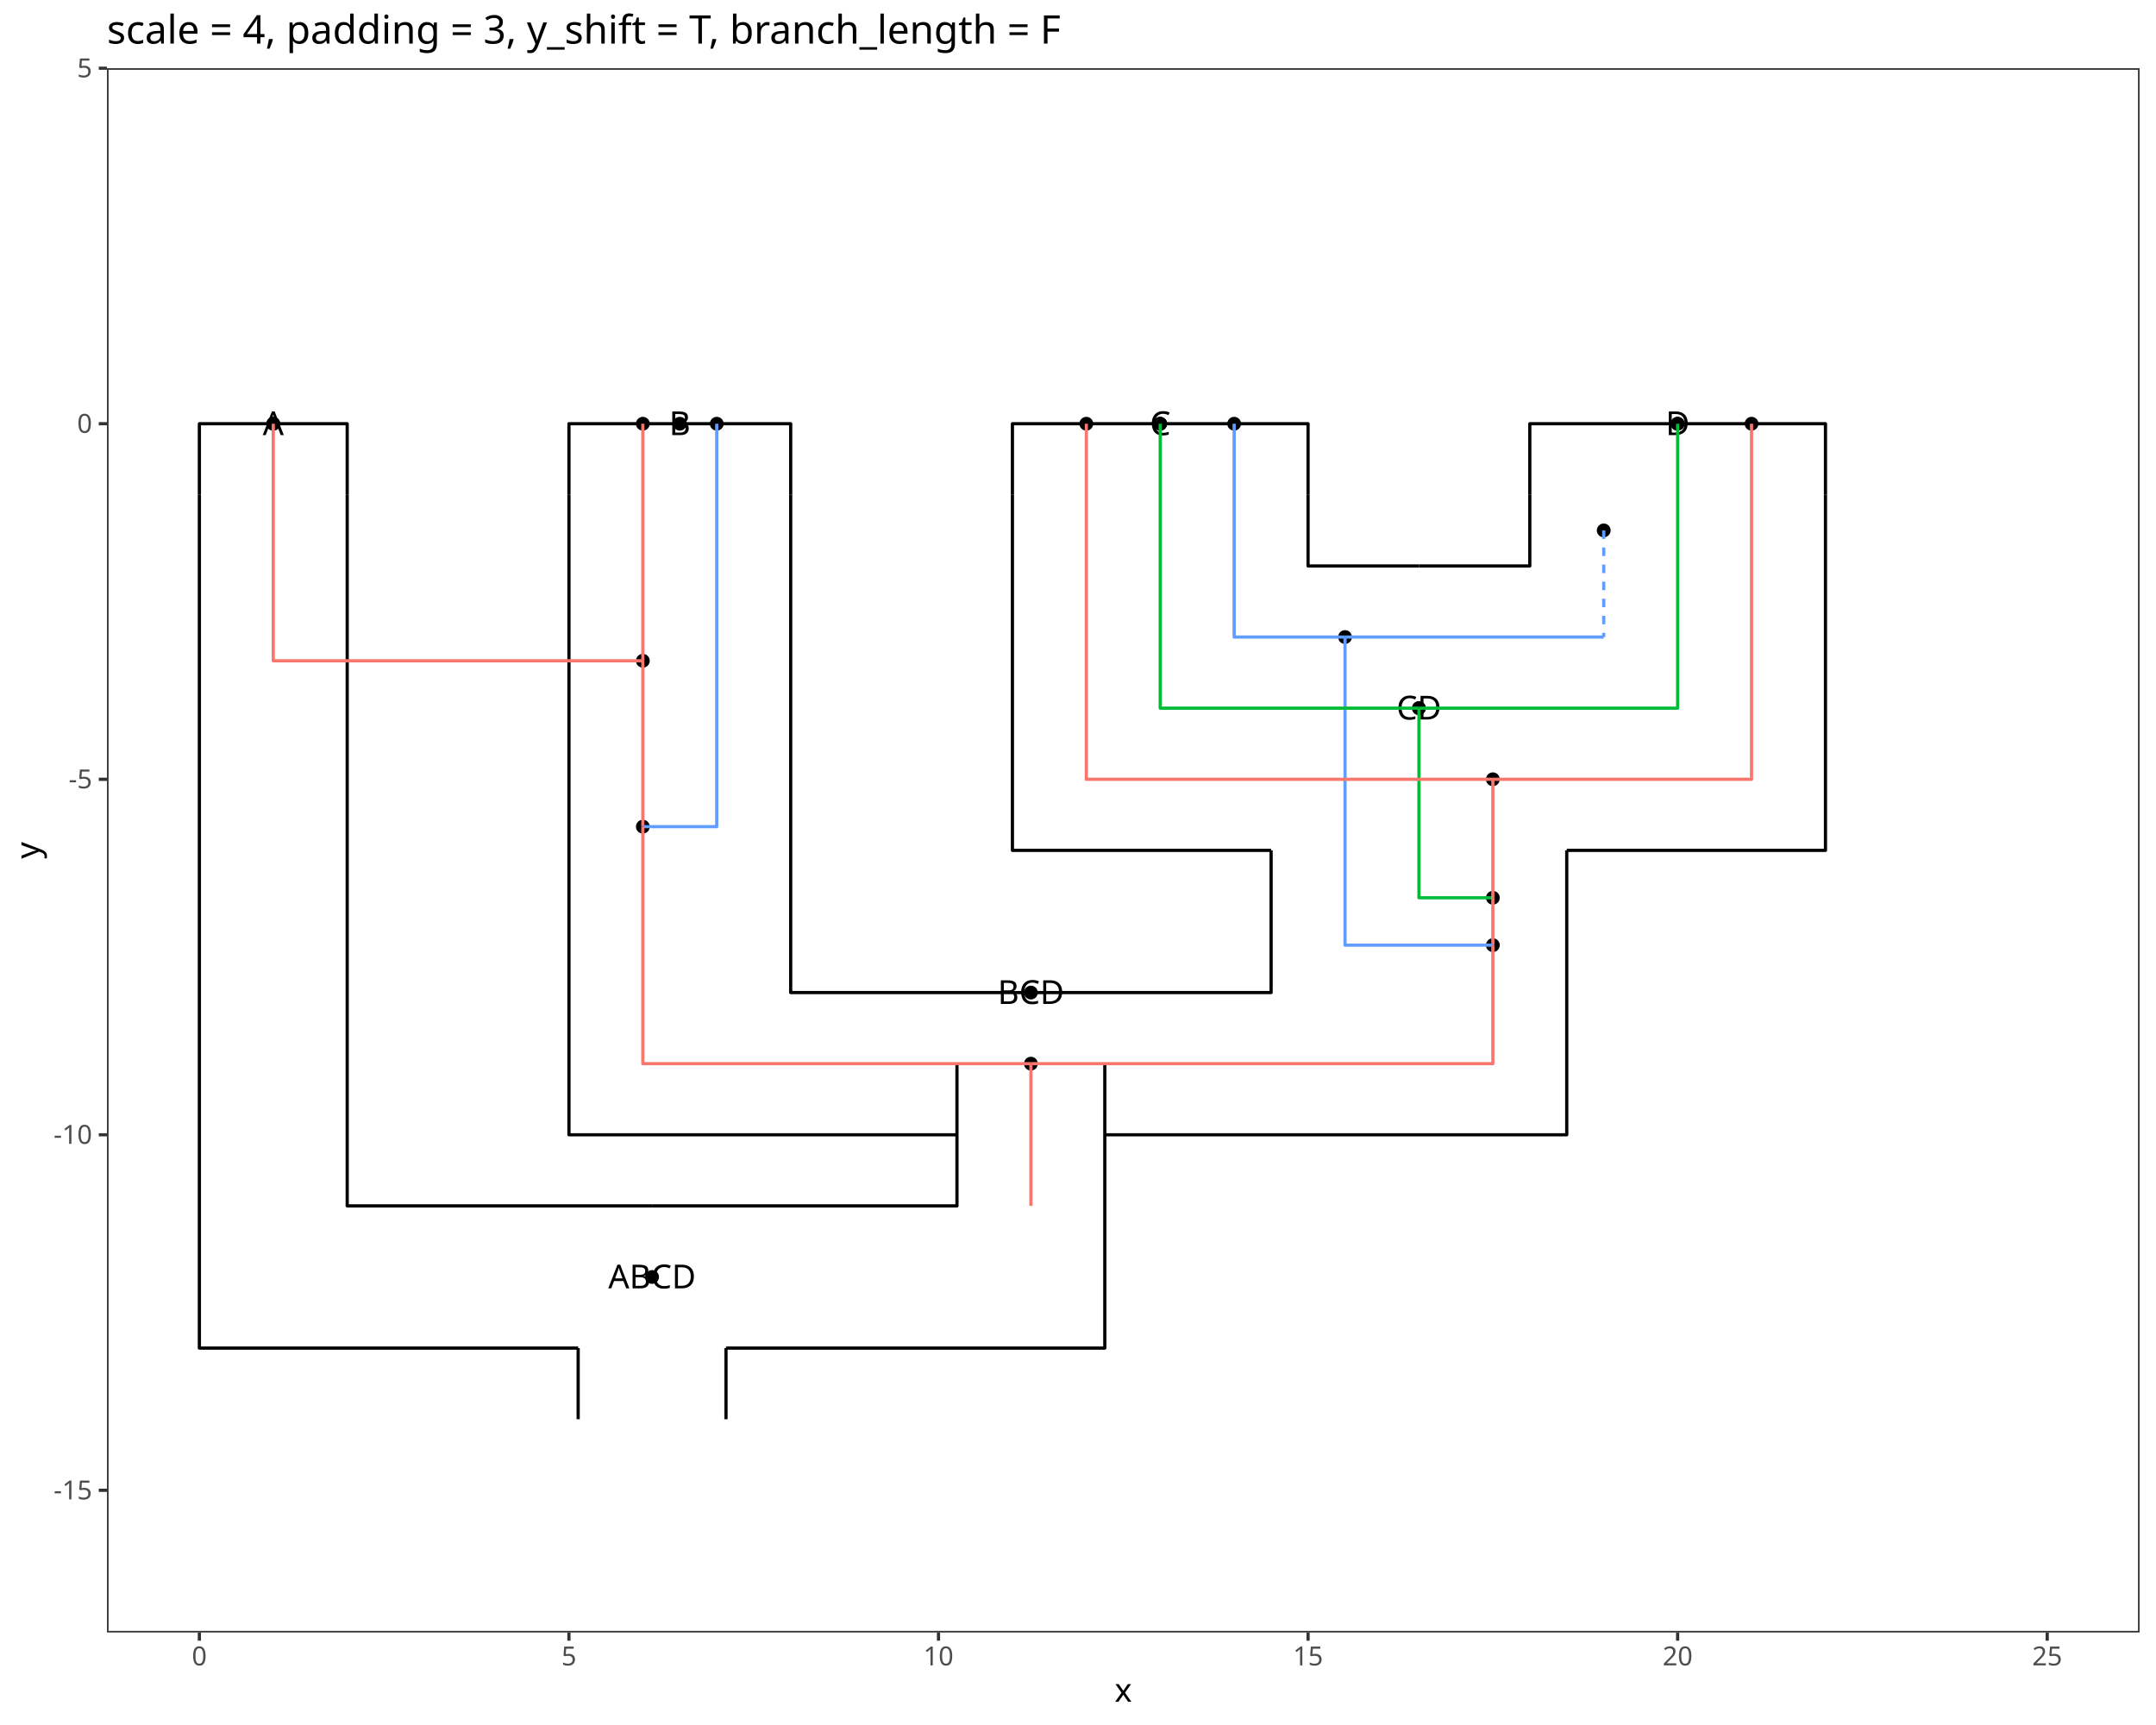
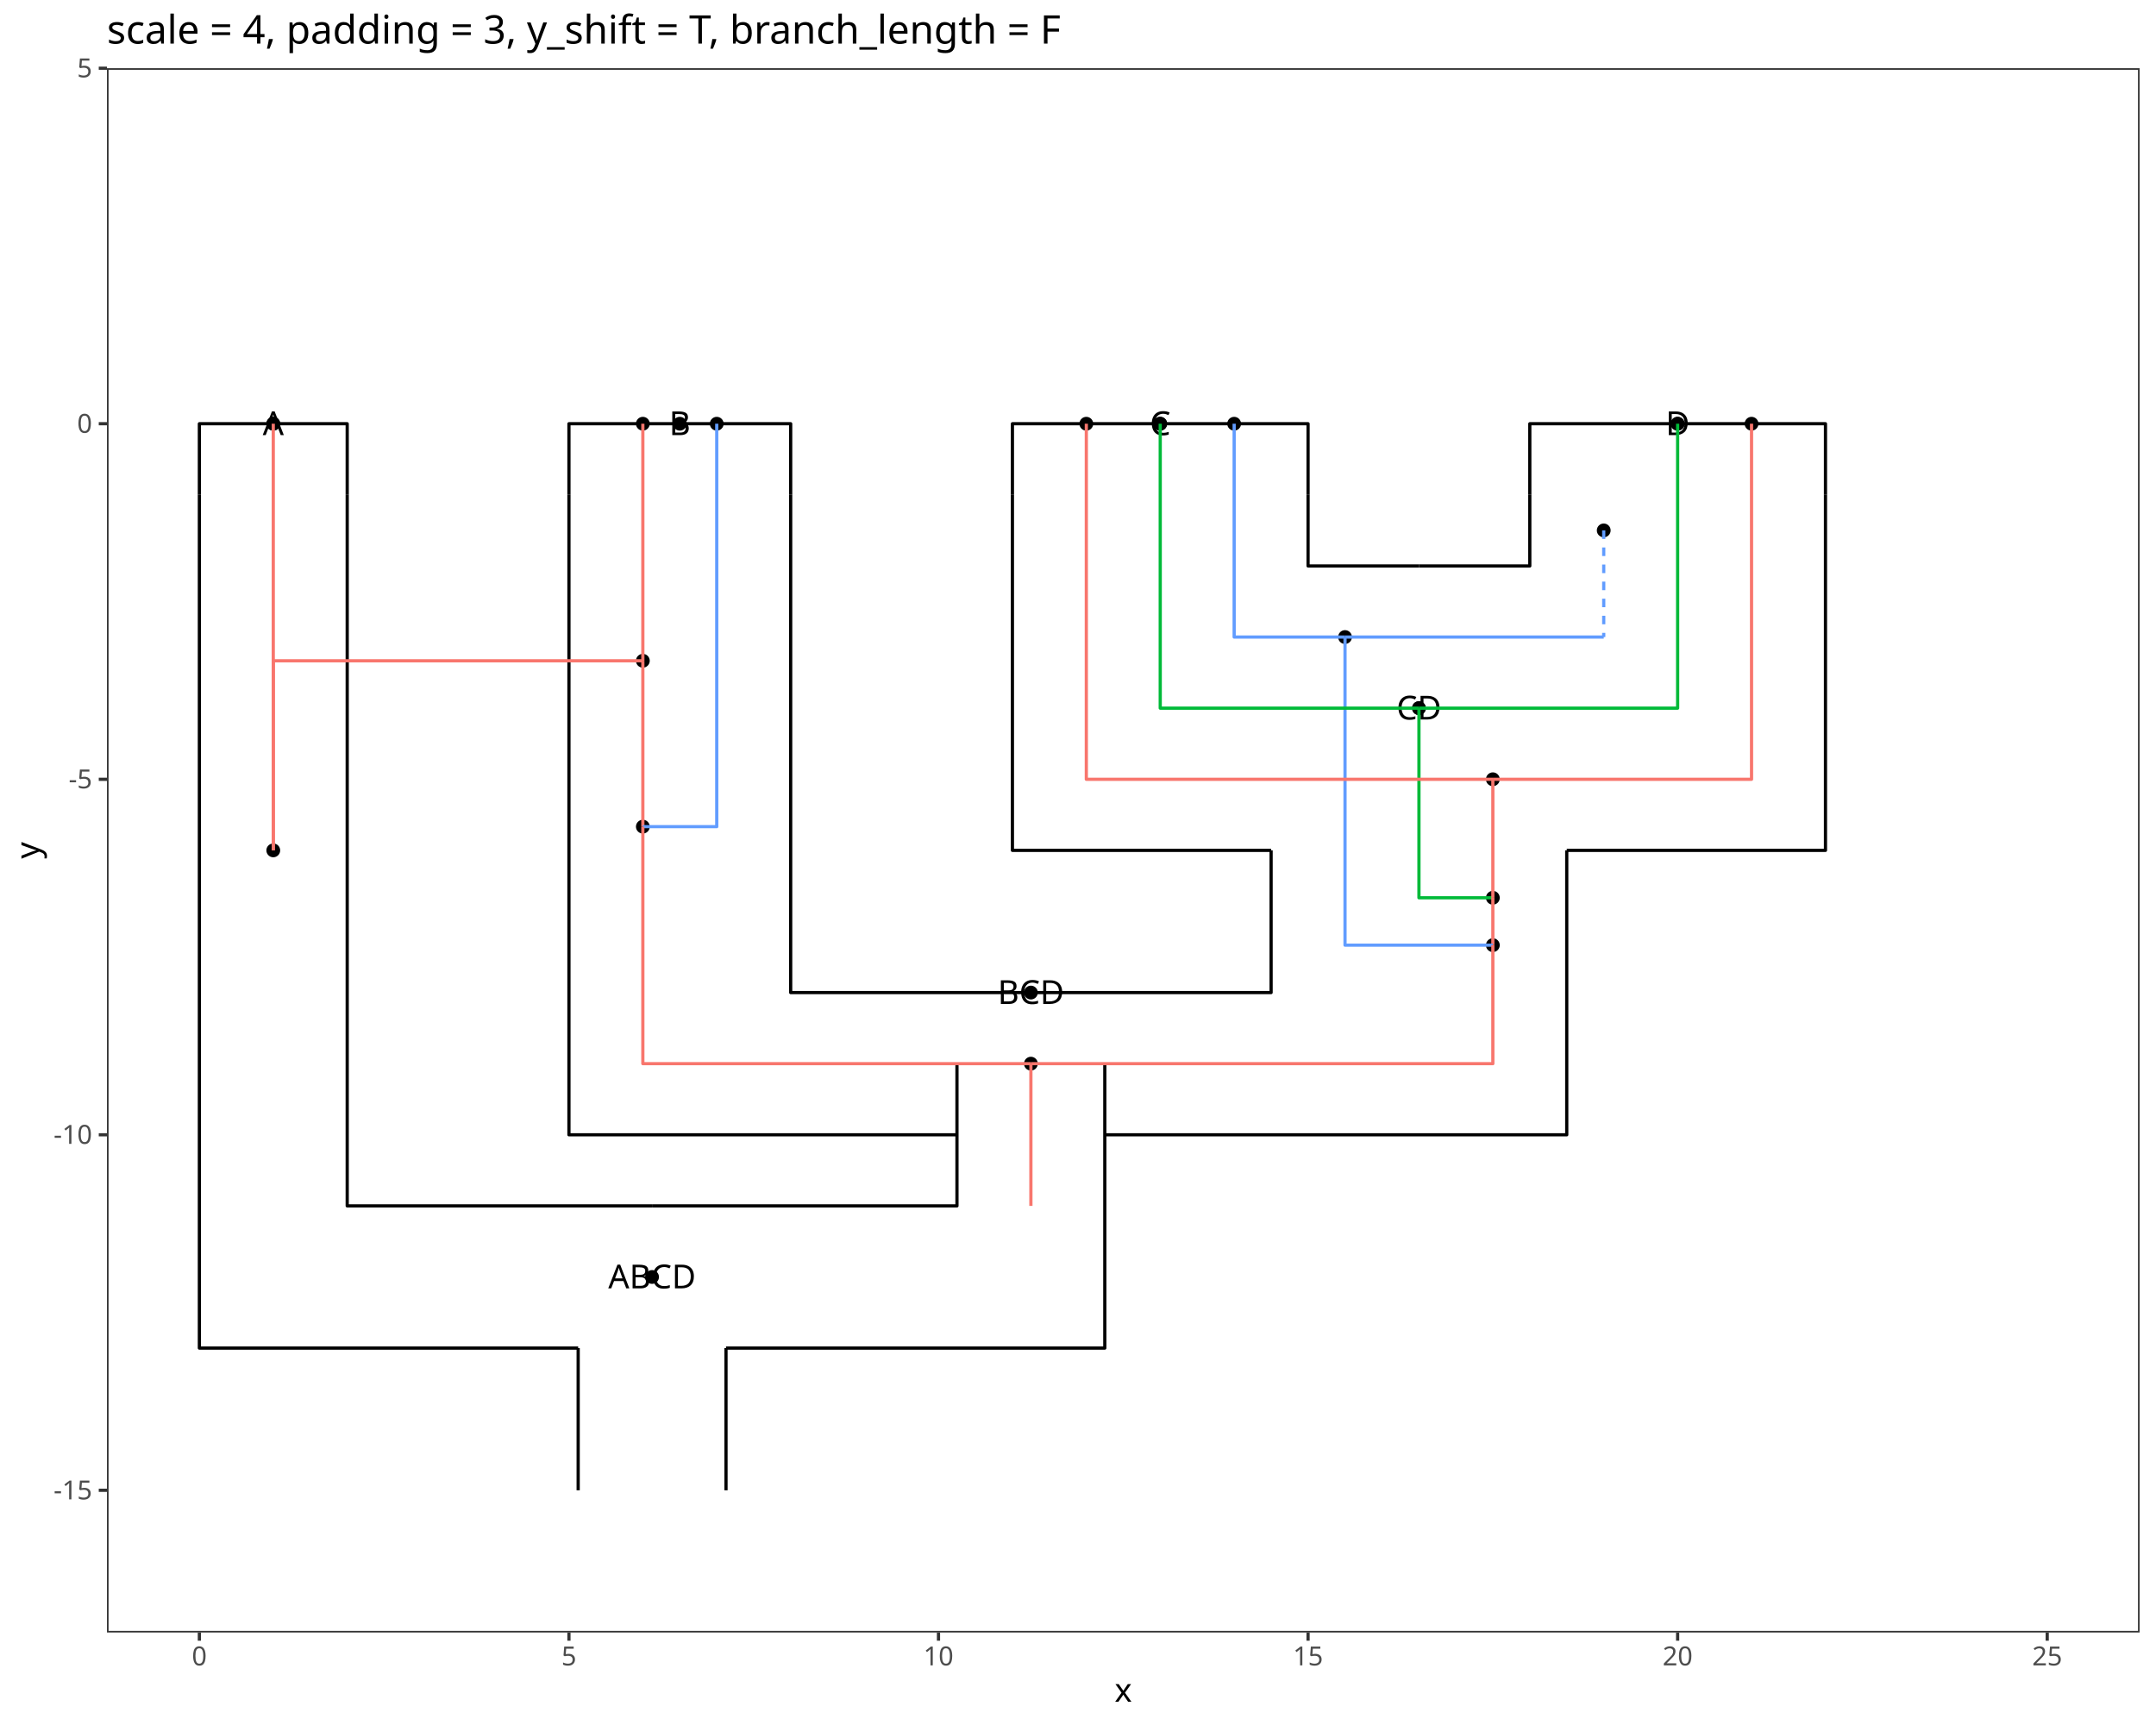
<svg xmlns="http://www.w3.org/2000/svg" class="svglite" data-engine-version="2.0" width="720.00pt" height="576.00pt" viewBox="0 0 720.00 576.00">
  <defs>
    <style type="text/css">
    .svglite line, .svglite polyline, .svglite polygon, .svglite path, .svglite rect, .svglite circle {
      fill: none;
      stroke: #000000;
      stroke-linecap: round;
      stroke-linejoin: round;
      stroke-miterlimit: 10.00;
    }
  </style>
  </defs>
  <rect width="100%" height="100%" style="stroke: none; fill: #FFFFFF;" />
  <defs>
    <clipPath id="cpMC4wMHw3MjAuMDB8MC4wMHw1NzYuMDA=">
      <rect x="0.00" y="0.00" width="720.00" height="576.00" />
    </clipPath>
  </defs>
  <g clip-path="url(#cpMC4wMHw3MjAuMDB8MC4wMHw1NzYuMDA=)">
    <rect x="0.00" y="0.00" width="720.00" height="576.00" style="stroke-width: 1.07; stroke: #FFFFFF; fill: #FFFFFF;" />
  </g>
  <defs>
    <clipPath id="cpMzUuNzJ8NzE0LjUyfDIyLjc4fDU0NS4xMQ==">
      <rect x="35.72" y="22.78" width="678.80" height="522.33" />
    </clipPath>
  </defs>
  <g clip-path="url(#cpMzUuNzJ8NzE0LjUyfDIyLjc4fDU0NS4xMQ==)">
    <rect x="35.72" y="22.78" width="678.80" height="522.33" style="stroke-width: 1.07; stroke: none; fill: #FFFFFF;" />
    <polyline points="66.58,165.24 66.58,141.49 115.95,141.49 115.95,165.24 " style="stroke-width: 1.07; stroke-linecap: butt;" />
    <polyline points="115.95,165.24 115.95,402.66 217.76,402.66 " style="stroke-width: 1.07; stroke-linecap: butt;" />
    <polyline points="217.76,402.66 319.58,402.66 319.58,355.17 " style="stroke-width: 1.07; stroke-linecap: butt;" />
    <polyline points="66.58,165.24 66.58,450.14 193.08,450.14 " style="stroke-width: 1.07; stroke-linecap: butt;" />
    <polyline points="242.45,450.14 368.95,450.14 368.95,355.17 " style="stroke-width: 1.07; stroke-linecap: butt;" />
-     <polyline points="193.08,450.14 193.08,473.89 " style="stroke-width: 1.07; stroke-linecap: butt;" />
-     <polyline points="242.45,450.14 242.45,473.89 " style="stroke-width: 1.07; stroke-linecap: butt;" />
+     <polyline points="193.08,450.14 193.08,497.63 " style="stroke-width: 1.07; stroke-linecap: butt;" />
+     <polyline points="242.45,450.14 242.45,497.63 " style="stroke-width: 1.07; stroke-linecap: butt;" />
    <polyline points="190.00,165.24 190.00,141.49 264.05,141.49 264.05,165.24 " style="stroke-width: 1.07; stroke-linecap: butt;" />
    <polyline points="264.05,165.24 264.05,331.43 344.27,331.43 " style="stroke-width: 1.07; stroke-linecap: butt;" />
    <polyline points="344.27,331.43 424.49,331.43 424.49,283.95 " style="stroke-width: 1.07; stroke-linecap: butt;" />
    <polyline points="190.00,165.24 190.00,378.92 319.58,378.92 " style="stroke-width: 1.07; stroke-linecap: butt;" />
    <polyline points="368.95,378.92 523.22,378.92 523.22,283.95 " style="stroke-width: 1.07; stroke-linecap: butt;" />
    <polyline points="338.10,165.24 338.10,141.49 436.83,141.49 436.83,165.24 " style="stroke-width: 1.07; stroke-linecap: butt;" />
    <polyline points="436.83,165.24 436.83,188.98 473.86,188.98 " style="stroke-width: 1.07; stroke-linecap: butt;" />
    <polyline points="473.86,188.98 510.88,188.98 510.88,165.24 " style="stroke-width: 1.07; stroke-linecap: butt;" />
    <polyline points="338.10,165.24 338.10,283.95 424.49,283.95 " style="stroke-width: 1.07; stroke-linecap: butt;" />
    <polyline points="523.22,283.95 609.62,283.95 609.62,165.24 " style="stroke-width: 1.07; stroke-linecap: butt;" />
    <polyline points="510.88,165.24 510.88,141.49 609.62,141.49 609.62,165.24 " style="stroke-width: 1.07; stroke-linecap: butt;" />
    <circle cx="217.76" cy="426.40" r="1.95" style="stroke-width: 0.71; fill: #000000;" />
    <circle cx="91.26" cy="141.49" r="1.95" style="stroke-width: 0.71; fill: #000000;" />
    <circle cx="344.27" cy="331.43" r="1.95" style="stroke-width: 0.71; fill: #000000;" />
    <circle cx="227.02" cy="141.49" r="1.95" style="stroke-width: 0.71; fill: #000000;" />
    <circle cx="473.86" cy="236.46" r="1.95" style="stroke-width: 0.71; fill: #000000;" />
    <circle cx="387.46" cy="141.49" r="1.95" style="stroke-width: 0.71; fill: #000000;" />
    <circle cx="560.25" cy="141.49" r="1.95" style="stroke-width: 0.71; fill: #000000;" />
    <text x="217.76" y="430.20" text-anchor="middle" style="font-size: 11.04px; font-family: sans;" textLength="30.68px" lengthAdjust="spacingAndGlyphs">ABCD</text>
    <text x="91.26" y="145.29" text-anchor="middle" style="font-size: 11.04px; font-family: sans;" textLength="7.37px" lengthAdjust="spacingAndGlyphs">A</text>
    <text x="344.27" y="335.23" text-anchor="middle" style="font-size: 11.04px; font-family: sans;" textLength="23.32px" lengthAdjust="spacingAndGlyphs">BCD</text>
    <text x="227.02" y="145.29" text-anchor="middle" style="font-size: 11.04px; font-family: sans;" textLength="7.37px" lengthAdjust="spacingAndGlyphs">B</text>
    <text x="473.86" y="240.26" text-anchor="middle" style="font-size: 11.04px; font-family: sans;" textLength="15.95px" lengthAdjust="spacingAndGlyphs">CD</text>
    <text x="387.46" y="145.29" text-anchor="middle" style="font-size: 11.04px; font-family: sans;" textLength="7.98px" lengthAdjust="spacingAndGlyphs">C</text>
    <text x="560.25" y="145.29" text-anchor="middle" style="font-size: 11.04px; font-family: sans;" textLength="7.98px" lengthAdjust="spacingAndGlyphs">D</text>
    <circle cx="344.27" cy="355.17" r="1.95" style="stroke-width: 0.71; fill: #000000;" />
    <circle cx="214.68" cy="276.03" r="1.95" style="stroke-width: 0.71; fill: #000000;" />
    <circle cx="214.68" cy="220.64" r="1.95" style="stroke-width: 0.71; fill: #000000;" />
+     <circle cx="91.26" cy="283.95" r="1.95" style="stroke-width: 0.71; fill: #000000;" />
    <circle cx="91.26" cy="141.49" r="1.95" style="stroke-width: 0.71; fill: #000000;" />
    <circle cx="214.68" cy="141.49" r="1.95" style="stroke-width: 0.71; fill: #000000;" />
    <circle cx="239.36" cy="141.49" r="1.95" style="stroke-width: 0.71; fill: #000000;" />
    <circle cx="498.54" cy="315.60" r="1.95" style="stroke-width: 0.71; fill: #000000;" />
    <circle cx="498.54" cy="299.78" r="1.95" style="stroke-width: 0.71; fill: #000000;" />
    <circle cx="498.54" cy="260.21" r="1.95" style="stroke-width: 0.71; fill: #000000;" />
    <circle cx="362.78" cy="141.49" r="1.95" style="stroke-width: 0.71; fill: #000000;" />
    <circle cx="584.93" cy="141.49" r="1.95" style="stroke-width: 0.71; fill: #000000;" />
    <circle cx="473.86" cy="236.46" r="1.95" style="stroke-width: 0.71; fill: #000000;" />
    <circle cx="387.46" cy="141.49" r="1.95" style="stroke-width: 0.71; fill: #000000;" />
    <circle cx="560.25" cy="141.49" r="1.95" style="stroke-width: 0.71; fill: #000000;" />
    <circle cx="449.17" cy="212.72" r="1.95" style="stroke-width: 0.71; fill: #000000;" />
    <circle cx="412.15" cy="141.49" r="1.95" style="stroke-width: 0.71; fill: #000000;" />
    <circle cx="535.57" cy="177.11" r="1.95" style="stroke-width: 0.71; fill: #000000;" />
    <polyline points="473.86,236.46 560.25,236.46 560.25,141.49 " style="stroke-width: 1.07; stroke: #00BA38; stroke-linecap: butt;" />
    <polyline points="473.86,236.46 473.86,299.78 498.54,299.78 " style="stroke-width: 1.07; stroke: #00BA38; stroke-linecap: butt;" />
    <polyline points="498.54,315.60 498.54,315.60 498.54,299.78 " style="stroke-width: 1.07; stroke: #F8766D; stroke-linecap: butt;" />
    <polyline points="412.15,141.49 412.15,212.72 449.17,212.72 " style="stroke-width: 1.07; stroke: #619CFF; stroke-linecap: butt;" />
    <polyline points="449.17,212.72 535.57,212.72 " style="stroke-width: 1.07; stroke: #619CFF; stroke-linecap: butt;" />
    <polyline points="535.57,177.11 535.57,212.72 " style="stroke-width: 1.07; stroke: #619CFF; stroke-dasharray: 2.85,2.85; stroke-linecap: butt;" />
    <polyline points="449.17,212.72 449.17,315.60 498.54,315.60 " style="stroke-width: 1.07; stroke: #619CFF; stroke-linecap: butt;" />
    <polyline points="344.27,355.17 498.54,355.17 498.54,315.60 " style="stroke-width: 1.07; stroke: #F8766D; stroke-linecap: butt;" />
    <polyline points="344.27,355.17 344.27,402.66 " style="stroke-width: 1.07; stroke: #F8766D; stroke-linecap: butt;" />
-     <polyline points="91.26,141.49 91.26,220.64 214.68,220.64 " style="stroke-width: 1.07; stroke: #F8766D; stroke-linecap: butt;" />
+     <polyline points="91.26,283.95 91.26,283.95 91.26,141.49 " style="stroke-width: 1.07; stroke: #F8766D; stroke-linecap: butt;" />
+     <polyline points="91.26,283.95 91.26,220.64 214.68,220.64 " style="stroke-width: 1.07; stroke: #F8766D; stroke-linecap: butt;" />
    <polyline points="214.68,220.64 214.68,220.64 214.68,141.49 " style="stroke-width: 1.07; stroke: #F8766D; stroke-linecap: butt;" />
    <polyline points="214.68,276.03 214.68,276.03 214.68,220.64 " style="stroke-width: 1.07; stroke: #F8766D; stroke-linecap: butt;" />
    <polyline points="214.68,276.03 239.36,276.03 239.36,141.49 " style="stroke-width: 1.07; stroke: #619CFF; stroke-linecap: butt;" />
    <polyline points="214.68,276.03 214.68,355.17 344.27,355.17 " style="stroke-width: 1.07; stroke: #F8766D; stroke-linecap: butt;" />
    <polyline points="362.78,141.49 362.78,260.21 498.54,260.21 " style="stroke-width: 1.07; stroke: #F8766D; stroke-linecap: butt;" />
    <polyline points="498.54,260.21 584.93,260.21 584.93,141.49 " style="stroke-width: 1.07; stroke: #F8766D; stroke-linecap: butt;" />
    <polyline points="498.54,299.78 498.54,299.78 498.54,260.21 " style="stroke-width: 1.07; stroke: #F8766D; stroke-linecap: butt;" />
    <polyline points="387.46,141.49 387.46,236.46 473.86,236.46 " style="stroke-width: 1.07; stroke: #00BA38; stroke-linecap: butt;" />
    <circle cx="683.67" cy="46.53" r="1.95" style="stroke-width: 0.71; stroke: none;" />
    <circle cx="217.76" cy="521.37" r="1.95" style="stroke-width: 0.71; stroke: none;" />
    <rect x="35.72" y="22.78" width="678.80" height="522.33" style="stroke-width: 1.07; stroke: #333333;" />
  </g>
  <g clip-path="url(#cpMC4wMHw3MjAuMDB8MC4wMHw1NzYuMDA=)">
    <text x="30.79" y="500.66" text-anchor="end" style="font-size: 8.80px; fill: #4D4D4D; font-family: sans;" textLength="12.72px" lengthAdjust="spacingAndGlyphs">-15</text>
    <text x="30.79" y="381.94" text-anchor="end" style="font-size: 8.80px; fill: #4D4D4D; font-family: sans;" textLength="12.72px" lengthAdjust="spacingAndGlyphs">-10</text>
    <text x="30.79" y="263.23" text-anchor="end" style="font-size: 8.80px; fill: #4D4D4D; font-family: sans;" textLength="7.82px" lengthAdjust="spacingAndGlyphs">-5</text>
    <text x="30.79" y="144.52" text-anchor="end" style="font-size: 8.80px; fill: #4D4D4D; font-family: sans;" textLength="4.89px" lengthAdjust="spacingAndGlyphs">0</text>
    <text x="30.79" y="25.81" text-anchor="end" style="font-size: 8.80px; fill: #4D4D4D; font-family: sans;" textLength="4.89px" lengthAdjust="spacingAndGlyphs">5</text>
    <polyline points="32.98,497.63 35.72,497.63 " style="stroke-width: 1.07; stroke: #333333; stroke-linecap: butt;" />
    <polyline points="32.98,378.92 35.72,378.92 " style="stroke-width: 1.07; stroke: #333333; stroke-linecap: butt;" />
    <polyline points="32.98,260.21 35.72,260.21 " style="stroke-width: 1.07; stroke: #333333; stroke-linecap: butt;" />
    <polyline points="32.98,141.49 35.72,141.49 " style="stroke-width: 1.07; stroke: #333333; stroke-linecap: butt;" />
    <polyline points="32.98,22.78 35.72,22.78 " style="stroke-width: 1.07; stroke: #333333; stroke-linecap: butt;" />
    <polyline points="66.58,547.85 66.58,545.11 " style="stroke-width: 1.07; stroke: #333333; stroke-linecap: butt;" />
    <polyline points="190.00,547.85 190.00,545.11 " style="stroke-width: 1.07; stroke: #333333; stroke-linecap: butt;" />
    <polyline points="313.41,547.85 313.41,545.11 " style="stroke-width: 1.07; stroke: #333333; stroke-linecap: butt;" />
    <polyline points="436.83,547.85 436.83,545.11 " style="stroke-width: 1.07; stroke: #333333; stroke-linecap: butt;" />
    <polyline points="560.25,547.85 560.25,545.11 " style="stroke-width: 1.07; stroke: #333333; stroke-linecap: butt;" />
    <polyline points="683.67,547.85 683.67,545.11 " style="stroke-width: 1.07; stroke: #333333; stroke-linecap: butt;" />
    <text x="66.58" y="556.10" text-anchor="middle" style="font-size: 8.80px; fill: #4D4D4D; font-family: sans;" textLength="4.89px" lengthAdjust="spacingAndGlyphs">0</text>
    <text x="190.00" y="556.10" text-anchor="middle" style="font-size: 8.80px; fill: #4D4D4D; font-family: sans;" textLength="4.89px" lengthAdjust="spacingAndGlyphs">5</text>
    <text x="313.41" y="556.10" text-anchor="middle" style="font-size: 8.80px; fill: #4D4D4D; font-family: sans;" textLength="9.79px" lengthAdjust="spacingAndGlyphs">10</text>
    <text x="436.83" y="556.10" text-anchor="middle" style="font-size: 8.80px; fill: #4D4D4D; font-family: sans;" textLength="9.79px" lengthAdjust="spacingAndGlyphs">15</text>
    <text x="560.25" y="556.10" text-anchor="middle" style="font-size: 8.80px; fill: #4D4D4D; font-family: sans;" textLength="9.79px" lengthAdjust="spacingAndGlyphs">20</text>
    <text x="683.67" y="556.10" text-anchor="middle" style="font-size: 8.80px; fill: #4D4D4D; font-family: sans;" textLength="9.79px" lengthAdjust="spacingAndGlyphs">25</text>
    <text x="375.12" y="568.24" text-anchor="middle" style="font-size: 11.00px; font-family: sans;" textLength="5.50px" lengthAdjust="spacingAndGlyphs">x</text>
    <text transform="translate(13.05,283.95) rotate(-90)" text-anchor="middle" style="font-size: 11.00px; font-family: sans;" textLength="5.50px" lengthAdjust="spacingAndGlyphs">y</text>
    <text x="35.72" y="14.56" style="font-size: 13.20px; font-family: sans;" textLength="312.64px" lengthAdjust="spacingAndGlyphs">scale = 4, padding = 3, y_shift = T, branch_length = F</text>
  </g>
</svg>
